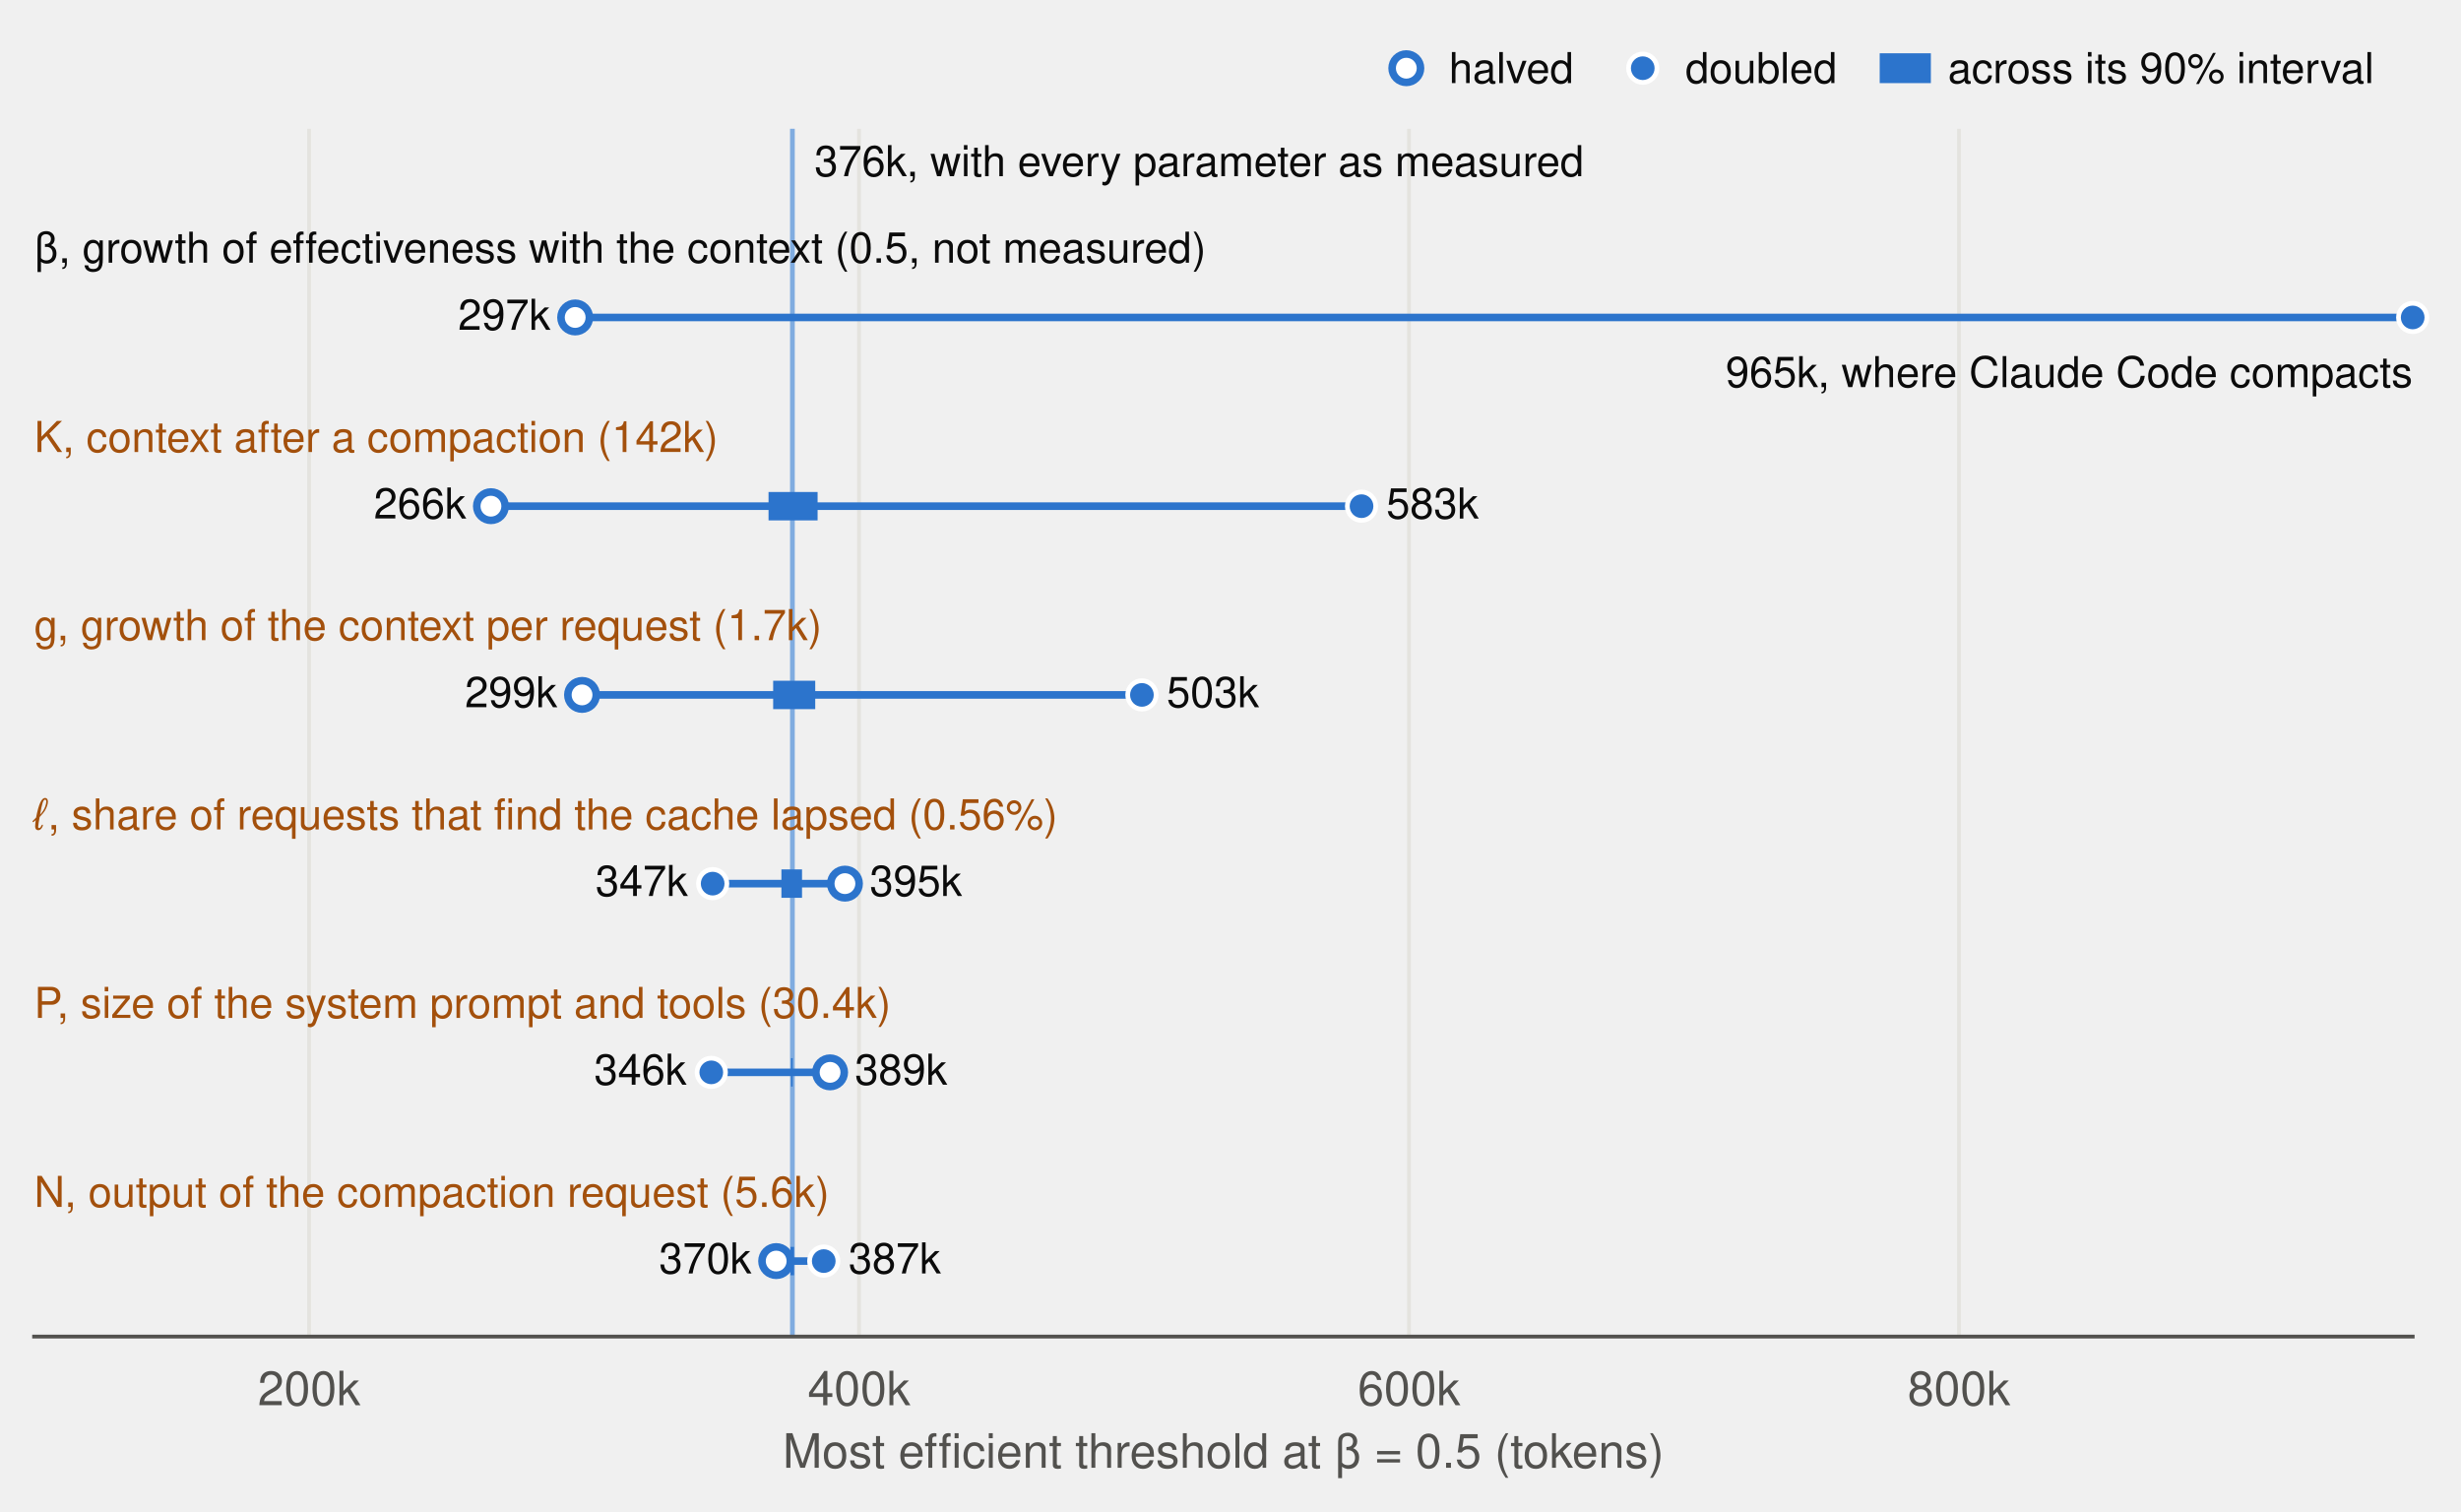
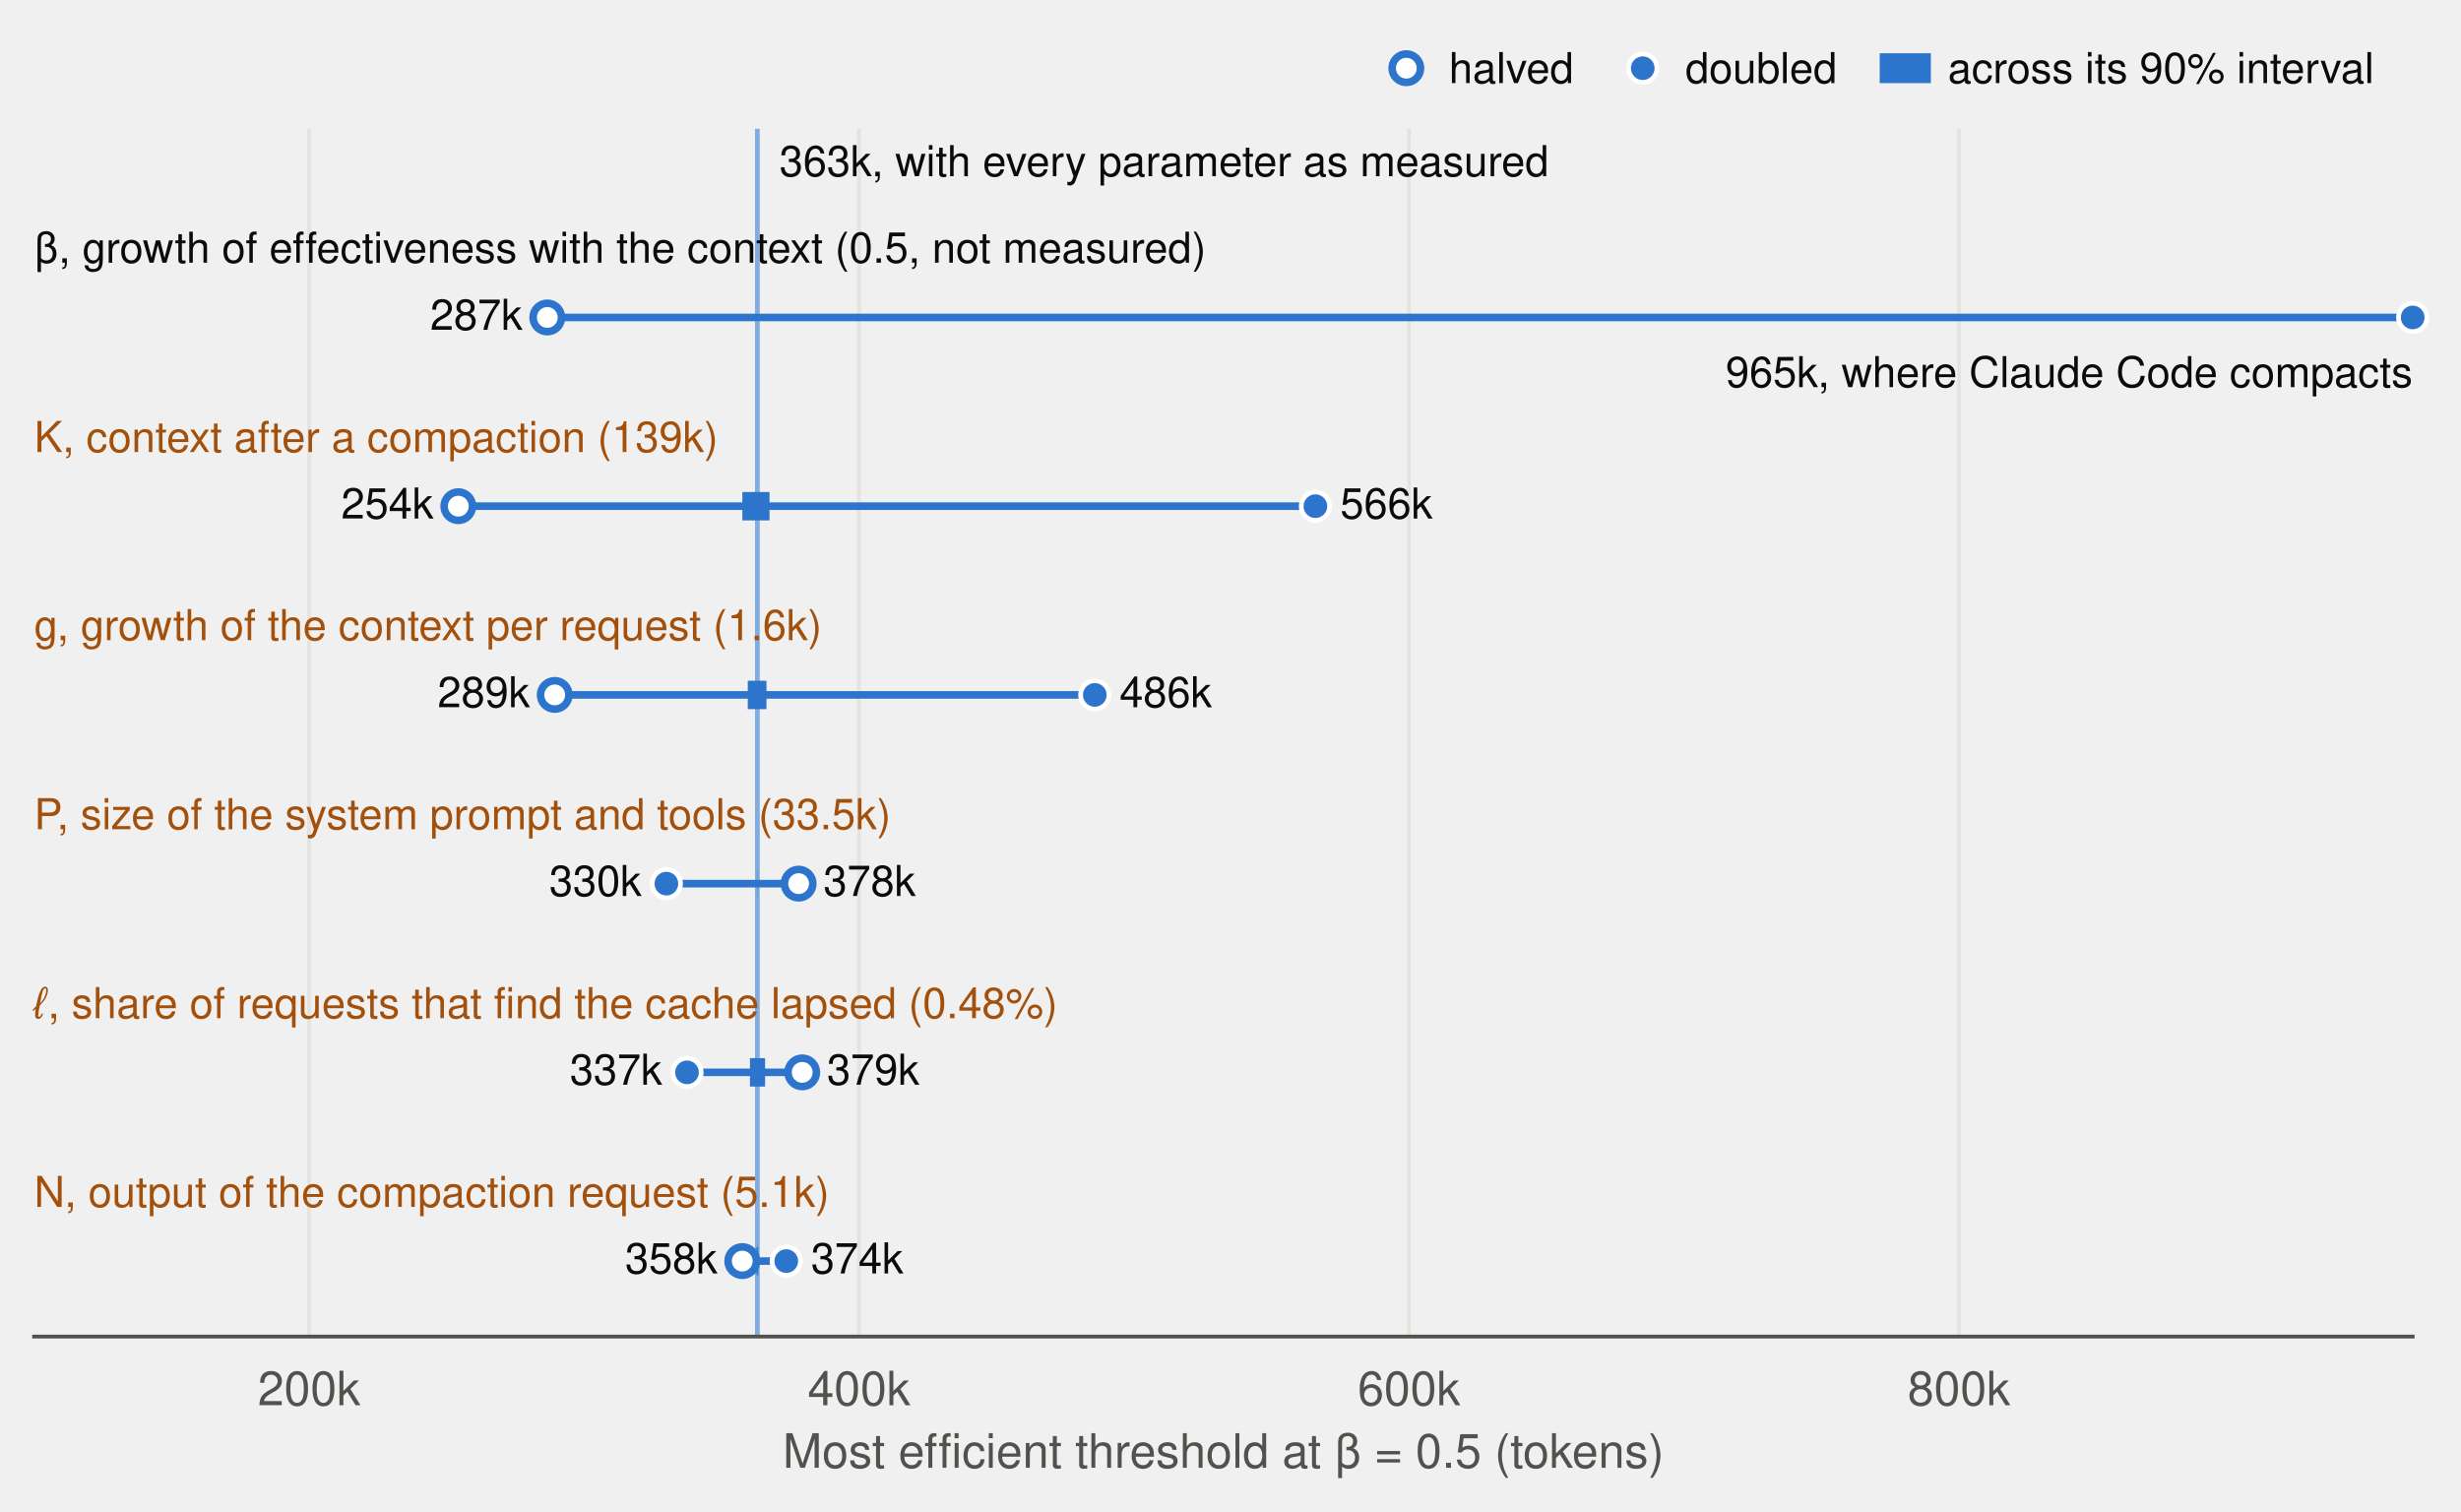
<svg xmlns="http://www.w3.org/2000/svg" xmlns:xlink="http://www.w3.org/1999/xlink" width="519.6pt" height="319.143pt" viewBox="0 0 519.6 319.143" version="1.1">
  <defs>
    <style type="text/css">*{stroke-linejoin: round; stroke-linecap: butt}</style>
  </defs>
  <g id="figure_1">
    <g id="patch_1">
      <path d="M 0 319.143  L 519.6 319.143  L 519.6 0  L 0 0  L 0 319.143  z " style="fill: none" />
    </g>
    <g id="axes_1">
      <g id="patch_2">
        <path d="M 7.2 282.203  L 509.4 282.203  L 509.4 27.179  L 7.2 27.179  L 7.2 282.203  z " style="fill: none" />
      </g>
      <g id="matplotlib.axis_1">
        <g id="xtick_1">
          <g id="line2d_1">
            <path d="M 65.258 282.203  L 65.258 27.179  " clip-path="url(#pea10e40f83)" style="fill: none; stroke: #e4e3df; stroke-width: 0.8; stroke-linecap: square" />
          </g>
          <g id="line2d_2" />
          <g id="text_1">
            <text style="font-size: 10px; font-family: 'Helvetica', 'Arial', 'DejaVu Sans'; text-anchor: middle; fill: #52514e" x="65.258" y="296.703" transform="rotate(-0 65.2578 296.7033)">200k</text>
          </g>
        </g>
        <g id="xtick_2">
          <g id="line2d_3">
            <path d="M 181.373 282.203  L 181.373 27.179  " clip-path="url(#pea10e40f83)" style="fill: none; stroke: #e4e3df; stroke-width: 0.8; stroke-linecap: square" />
          </g>
          <g id="line2d_4" />
          <g id="text_2">
            <text style="font-size: 10px; font-family: 'Helvetica', 'Arial', 'DejaVu Sans'; text-anchor: middle; fill: #52514e" x="181.373" y="296.703" transform="rotate(-0 181.3734 296.7033)">400k</text>
          </g>
        </g>
        <g id="xtick_3">
          <g id="line2d_5">
            <path d="M 297.489 282.203  L 297.489 27.179  " clip-path="url(#pea10e40f83)" style="fill: none; stroke: #e4e3df; stroke-width: 0.8; stroke-linecap: square" />
          </g>
          <g id="line2d_6" />
          <g id="text_3">
            <text style="font-size: 10px; font-family: 'Helvetica', 'Arial', 'DejaVu Sans'; text-anchor: middle; fill: #52514e" x="297.489" y="296.703" transform="rotate(-0 297.489 296.7033)">600k</text>
          </g>
        </g>
        <g id="xtick_4">
          <g id="line2d_7">
            <path d="M 413.605 282.203  L 413.605 27.179  " clip-path="url(#pea10e40f83)" style="fill: none; stroke: #e4e3df; stroke-width: 0.8; stroke-linecap: square" />
          </g>
          <g id="line2d_8" />
          <g id="text_4">
            <text style="font-size: 10px; font-family: 'Helvetica', 'Arial', 'DejaVu Sans'; text-anchor: middle; fill: #52514e" x="413.605" y="296.703" transform="rotate(-0 413.6046 296.7033)">800k</text>
          </g>
        </g>
        <g id="text_5">
          <text style="font-size: 10px; font-family: 'Helvetica', 'Arial', 'DejaVu Sans'; text-anchor: middle; fill: #52514e" x="258.3" y="309.903" transform="rotate(-0 258.3 309.9025)">Most efficient threshold at β = 0.5 (tokens)</text>
        </g>
      </g>
      <g id="matplotlib.axis_2" />
      <g id="line2d_9">
-         <path d="M 167.304 282.203  L 167.304 27.179  " clip-path="url(#pea10e40f83)" style="fill: none; stroke: #80ace0; stroke-linecap: square" />
-       </g>
-       <g id="sens-N" aria-label="N, output of the compaction request (5.6k): 370k at half, 387k at twice, 375k–376k across its 90% interval">
-         <path d="M 163.879 266.264  L 173.923 266.264  " clip-path="url(#pea10e40f83)" style="fill: none; stroke: #2c74cc; stroke-width: 1.6" />
+         <path d="M 159.91 282.203  L 159.91 27.179  " clip-path="url(#pea10e40f83)" style="fill: none; stroke: #80ace0; stroke-linecap: square" />
+       </g>
+       <g id="sens-N" aria-label="N, output of the compaction request (5.1k): 358k at half, 374k at twice, 363k–363k across its 90% interval">
+         <path d="M 156.717 266.264  L 166.006 266.264  " clip-path="url(#pea10e40f83)" style="fill: none; stroke: #2c74cc; stroke-width: 1.6" />
      </g>
      <g id="line2d_10">
-         <path d="M 166.898 266.264  L 167.653 266.264  " clip-path="url(#pea10e40f83)" style="fill: none; stroke: #2c74cc; stroke-width: 6" />
-       </g>
-       <g id="sens-P" aria-label="P, size of the system prompt and tools (30.4k): 389k at half, 346k at twice, 375k–376k across its 90% interval">
-         <path d="M 175.258 226.417  L 150.177 226.417  " clip-path="url(#pea10e40f83)" style="fill: none; stroke: #2c74cc; stroke-width: 1.6" />
+         <path d="M 159.736 266.264  L 160.084 266.264  " clip-path="url(#pea10e40f83)" style="fill: none; stroke: #2c74cc; stroke-width: 6" />
+       </g>
+       <g id="sens-lapse" aria-label="ℓ, share of requests that find the cache lapsed (0.48%): 379k at half, 337k at twice, 360k–366k across its 90% interval">
+         <path d="M 169.373 226.417  L 145.047 226.417  " clip-path="url(#pea10e40f83)" style="fill: none; stroke: #2c74cc; stroke-width: 1.6" />
      </g>
      <g id="line2d_11">
-         <path d="M 167.014 226.417  L 167.362 226.417  " clip-path="url(#pea10e40f83)" style="fill: none; stroke: #2c74cc; stroke-width: 6" />
-       </g>
-       <g id="sens-lapse" aria-label="ℓ, share of requests that find the cache lapsed (0.56%): 395k at half, 347k at twice, 372k–379k across its 90% interval">
-         <path d="M 178.393 186.569  L 150.468 186.569  " clip-path="url(#pea10e40f83)" style="fill: none; stroke: #2c74cc; stroke-width: 1.6" />
+         <path d="M 158.342 226.417  L 161.535 226.417  " clip-path="url(#pea10e40f83)" style="fill: none; stroke: #2c74cc; stroke-width: 6" />
+       </g>
+       <g id="sens-P" aria-label="P, size of the system prompt and tools (33.5k): 378k at half, 330k at twice, 363k–363k across its 90% interval">
+         <path d="M 168.618 186.569  L 140.693 186.569  " clip-path="url(#pea10e40f83)" style="fill: none; stroke: #2c74cc; stroke-width: 1.6" />
      </g>
      <g id="line2d_12">
-         <path d="M 164.982 186.569  L 169.336 186.569  " clip-path="url(#pea10e40f83)" style="fill: none; stroke: #2c74cc; stroke-width: 6" />
-       </g>
-       <g id="sens-g" aria-label="g, growth of the context per request (1.7k): 299k at half, 503k at twice, 369k–384k across its 90% interval">
-         <path d="M 122.89 146.722  L 241.096 146.722  " clip-path="url(#pea10e40f83)" style="fill: none; stroke: #2c74cc; stroke-width: 1.6" />
+         <path d="M 159.91 186.569  L 159.968 186.569  " clip-path="url(#pea10e40f83)" style="fill: none; stroke: #2c74cc; stroke-width: 6" />
+       </g>
+       <g id="sens-g" aria-label="g, growth of the context per request (1.6k): 289k at half, 486k at twice, 360k–366k across its 90% interval">
+         <path d="M 117.121 146.722  L 231.147 146.722  " clip-path="url(#pea10e40f83)" style="fill: none; stroke: #2c74cc; stroke-width: 1.6" />
      </g>
      <g id="line2d_13">
-         <path d="M 163.24 146.722  L 172.123 146.722  " clip-path="url(#pea10e40f83)" style="fill: none; stroke: #2c74cc; stroke-width: 6" />
-       </g>
-       <g id="sens-K" aria-label="K, context after a compaction (142k): 266k at half, 583k at twice, 367k–385k across its 90% interval">
-         <path d="M 103.654 106.874  L 287.465 106.874  " clip-path="url(#pea10e40f83)" style="fill: none; stroke: #2c74cc; stroke-width: 1.6" />
+         <path d="M 157.878 146.722  L 161.826 146.722  " clip-path="url(#pea10e40f83)" style="fill: none; stroke: #2c74cc; stroke-width: 6" />
+       </g>
+       <g id="sens-K" aria-label="K, context after a compaction (139k): 254k at half, 566k at twice, 358k–367k across its 90% interval">
+         <path d="M 96.763 106.874  L 277.727 106.874  " clip-path="url(#pea10e40f83)" style="fill: none; stroke: #2c74cc; stroke-width: 1.6" />
      </g>
      <g id="line2d_14">
-         <path d="M 162.264 106.874  L 172.622 106.874  " clip-path="url(#pea10e40f83)" style="fill: none; stroke: #2c74cc; stroke-width: 6" />
-       </g>
-       <g id="sens-β" aria-label="β, growth of effectiveness with the context (0.5, not measured): 297k at half, 965k at twice">
-         <path d="M 121.439 67.027  L 509.4 67.027  " clip-path="url(#pea10e40f83)" style="fill: none; stroke: #2c74cc; stroke-width: 1.6" />
+         <path d="M 156.737 106.874  L 162.474 106.874  " clip-path="url(#pea10e40f83)" style="fill: none; stroke: #2c74cc; stroke-width: 6" />
+       </g>
+       <g id="sens-β" aria-label="β, growth of effectiveness with the context (0.5, not measured): 287k at half, 965k at twice">
+         <path d="M 115.554 67.027  L 509.4 67.027  " clip-path="url(#pea10e40f83)" style="fill: none; stroke: #2c74cc; stroke-width: 1.6" />
      </g>
      <g id="patch_3">
        <path d="M 7.2 282.203  L 509.4 282.203  " style="fill: none; stroke: #52514e; stroke-width: 0.8; stroke-linejoin: miter; stroke-linecap: square" />
      </g>
      <g id="text_6">
-         <text style="font-size: 9px; font-family: 'Helvetica', 'Arial', 'DejaVu Sans'; text-anchor: start; fill: #0b0b0b" x="171.949" y="37.204" transform="rotate(-0 171.949 37.20417)">376k, with every parameter as measured</text>
+         <text style="font-size: 9px; font-family: 'Helvetica', 'Arial', 'DejaVu Sans'; text-anchor: start; fill: #0b0b0b" x="164.554" y="37.204" transform="rotate(-0 164.5543 37.20417)">363k, with every parameter as measured</text>
      </g>
      <g id="line2d_15">
        <defs>
          <path id="m3154f4faba" d="M 0 3  C 0.796 3 1.559 2.684 2.121 2.121  C 2.684 1.559 3 0.796 3 0  C 3 -0.796 2.684 -1.559 2.121 -2.121  C 1.559 -2.684 0.796 -3 0 -3  C -0.796 -3 -1.559 -2.684 -2.121 -2.121  C -2.684 -1.559 -3 -0.796 -3 0  C -3 0.796 -2.684 1.559 -2.121 2.121  C -1.559 2.684 -0.796 3 0 3  z " style="stroke: #2c74cc; stroke-width: 1.6" />
        </defs>
        <g>
-           <use xlink:href="#m3154f4faba" x="163.879" y="266.264" style="fill: #ffffff; stroke: #2c74cc; stroke-width: 1.6" />
+           <use xlink:href="#m3154f4faba" x="156.717" y="266.264" style="fill: #ffffff; stroke: #2c74cc; stroke-width: 1.6" />
        </g>
      </g>
      <g id="line2d_16">
        <defs>
          <path id="m90ca27454b" d="M 0 3  C 0.796 3 1.559 2.684 2.121 2.121  C 2.684 1.559 3 0.796 3 0  C 3 -0.796 2.684 -1.559 2.121 -2.121  C 1.559 -2.684 0.796 -3 0 -3  C -0.796 -3 -1.559 -2.684 -2.121 -2.121  C -2.684 -1.559 -3 -0.796 -3 0  C -3 0.796 -2.684 1.559 -2.121 2.121  C -1.559 2.684 -0.796 3 0 3  z " style="stroke: #ffffff" />
        </defs>
        <g>
-           <use xlink:href="#m90ca27454b" x="173.923" y="266.264" style="fill: #2c74cc; stroke: #ffffff" />
+           <use xlink:href="#m90ca27454b" x="166.006" y="266.264" style="fill: #2c74cc; stroke: #ffffff" />
        </g>
      </g>
      <g id="text_7">
-         <text style="font-size: 9px; font-family: 'Helvetica', 'Arial', 'DejaVu Sans'; text-anchor: end; fill: #0b0b0b" x="158.654" y="268.875" transform="rotate(-0 158.6538 268.8746)">370k</text>
+         <text style="font-size: 9px; font-family: 'Helvetica', 'Arial', 'DejaVu Sans'; text-anchor: end; fill: #0b0b0b" x="151.491" y="268.875" transform="rotate(-0 151.4913 268.8746)">358k</text>
      </g>
      <g id="text_8">
-         <text style="font-size: 9px; font-family: 'Helvetica', 'Arial', 'DejaVu Sans'; text-anchor: start; fill: #0b0b0b" x="179.148" y="268.875" transform="rotate(-0 179.1482 268.8746)">387k</text>
+         <text style="font-size: 9px; font-family: 'Helvetica', 'Arial', 'DejaVu Sans'; text-anchor: start; fill: #0b0b0b" x="171.231" y="268.875" transform="rotate(-0 171.231 268.8746)">374k</text>
      </g>
      <g id="line2d_17">
        <g>
-           <use xlink:href="#m3154f4faba" x="175.258" y="226.417" style="fill: #ffffff; stroke: #2c74cc; stroke-width: 1.6" />
+           <use xlink:href="#m3154f4faba" x="169.373" y="226.417" style="fill: #ffffff; stroke: #2c74cc; stroke-width: 1.6" />
        </g>
      </g>
      <g id="line2d_18">
        <g>
-           <use xlink:href="#m90ca27454b" x="150.177" y="226.417" style="fill: #2c74cc; stroke: #ffffff" />
+           <use xlink:href="#m90ca27454b" x="145.047" y="226.417" style="fill: #2c74cc; stroke: #ffffff" />
        </g>
      </g>
      <g id="text_9">
-         <text style="font-size: 9px; font-family: 'Helvetica', 'Arial', 'DejaVu Sans'; text-anchor: end; fill: #0b0b0b" x="144.952" y="229.027" transform="rotate(-0 144.9521 229.0271)">346k</text>
+         <text style="font-size: 9px; font-family: 'Helvetica', 'Arial', 'DejaVu Sans'; text-anchor: end; fill: #0b0b0b" x="139.822" y="229.027" transform="rotate(-0 139.8217 229.0271)">337k</text>
      </g>
      <g id="text_10">
-         <text style="font-size: 9px; font-family: 'Helvetica', 'Arial', 'DejaVu Sans'; text-anchor: start; fill: #0b0b0b" x="180.484" y="229.027" transform="rotate(-0 180.4835 229.0271)">389k</text>
+         <text style="font-size: 9px; font-family: 'Helvetica', 'Arial', 'DejaVu Sans'; text-anchor: start; fill: #0b0b0b" x="174.598" y="229.027" transform="rotate(-0 174.5983 229.0271)">379k</text>
      </g>
      <g id="line2d_19">
        <g>
-           <use xlink:href="#m3154f4faba" x="178.393" y="186.569" style="fill: #ffffff; stroke: #2c74cc; stroke-width: 1.6" />
+           <use xlink:href="#m3154f4faba" x="168.618" y="186.569" style="fill: #ffffff; stroke: #2c74cc; stroke-width: 1.6" />
        </g>
      </g>
      <g id="line2d_20">
        <g>
-           <use xlink:href="#m90ca27454b" x="150.468" y="186.569" style="fill: #2c74cc; stroke: #ffffff" />
+           <use xlink:href="#m90ca27454b" x="140.693" y="186.569" style="fill: #2c74cc; stroke: #ffffff" />
        </g>
      </g>
      <g id="text_11">
-         <text style="font-size: 9px; font-family: 'Helvetica', 'Arial', 'DejaVu Sans'; text-anchor: end; fill: #0b0b0b" x="145.242" y="189.18" transform="rotate(-0 145.2424 189.1796)">347k</text>
+         <text style="font-size: 9px; font-family: 'Helvetica', 'Arial', 'DejaVu Sans'; text-anchor: end; fill: #0b0b0b" x="135.467" y="189.18" transform="rotate(-0 135.4674 189.1796)">330k</text>
      </g>
      <g id="text_12">
-         <text style="font-size: 9px; font-family: 'Helvetica', 'Arial', 'DejaVu Sans'; text-anchor: start; fill: #0b0b0b" x="183.619" y="189.18" transform="rotate(-0 183.6186 189.1796)">395k</text>
+         <text style="font-size: 9px; font-family: 'Helvetica', 'Arial', 'DejaVu Sans'; text-anchor: start; fill: #0b0b0b" x="173.844" y="189.18" transform="rotate(-0 173.8436 189.1796)">378k</text>
      </g>
      <g id="line2d_21">
        <g>
-           <use xlink:href="#m3154f4faba" x="122.89" y="146.722" style="fill: #ffffff; stroke: #2c74cc; stroke-width: 1.6" />
+           <use xlink:href="#m3154f4faba" x="117.121" y="146.722" style="fill: #ffffff; stroke: #2c74cc; stroke-width: 1.6" />
        </g>
      </g>
      <g id="line2d_22">
        <g>
-           <use xlink:href="#m90ca27454b" x="241.096" y="146.722" style="fill: #2c74cc; stroke: #ffffff" />
+           <use xlink:href="#m90ca27454b" x="231.147" y="146.722" style="fill: #2c74cc; stroke: #ffffff" />
        </g>
      </g>
      <g id="text_13">
-         <text style="font-size: 9px; font-family: 'Helvetica', 'Arial', 'DejaVu Sans'; text-anchor: end; fill: #0b0b0b" x="117.665" y="149.332" transform="rotate(-0 117.665 149.3321)">299k</text>
+         <text style="font-size: 9px; font-family: 'Helvetica', 'Arial', 'DejaVu Sans'; text-anchor: end; fill: #0b0b0b" x="111.896" y="149.332" transform="rotate(-0 111.8959 149.3321)">289k</text>
      </g>
      <g id="text_14">
-         <text style="font-size: 9px; font-family: 'Helvetica', 'Arial', 'DejaVu Sans'; text-anchor: start; fill: #0b0b0b" x="246.321" y="149.332" transform="rotate(-0 246.3211 149.3321)">503k</text>
+         <text style="font-size: 9px; font-family: 'Helvetica', 'Arial', 'DejaVu Sans'; text-anchor: start; fill: #0b0b0b" x="236.372" y="149.332" transform="rotate(-0 236.3718 149.3321)">486k</text>
      </g>
      <g id="line2d_23">
        <g>
-           <use xlink:href="#m3154f4faba" x="103.654" y="106.874" style="fill: #ffffff; stroke: #2c74cc; stroke-width: 1.6" />
+           <use xlink:href="#m3154f4faba" x="96.763" y="106.874" style="fill: #ffffff; stroke: #2c74cc; stroke-width: 1.6" />
        </g>
      </g>
      <g id="line2d_24">
        <g>
-           <use xlink:href="#m90ca27454b" x="287.465" y="106.874" style="fill: #2c74cc; stroke: #ffffff" />
+           <use xlink:href="#m90ca27454b" x="277.727" y="106.874" style="fill: #2c74cc; stroke: #ffffff" />
        </g>
      </g>
      <g id="text_15">
-         <text style="font-size: 9px; font-family: 'Helvetica', 'Arial', 'DejaVu Sans'; text-anchor: end; fill: #0b0b0b" x="98.428" y="109.485" transform="rotate(-0 98.42833 109.4846)">266k</text>
+         <text style="font-size: 9px; font-family: 'Helvetica', 'Arial', 'DejaVu Sans'; text-anchor: end; fill: #0b0b0b" x="91.538" y="109.485" transform="rotate(-0 91.5378 109.4846)">254k</text>
      </g>
      <g id="text_16">
-         <text style="font-size: 9px; font-family: 'Helvetica', 'Arial', 'DejaVu Sans'; text-anchor: start; fill: #0b0b0b" x="292.69" y="109.485" transform="rotate(-0 292.6902 109.4846)">583k</text>
+         <text style="font-size: 9px; font-family: 'Helvetica', 'Arial', 'DejaVu Sans'; text-anchor: start; fill: #0b0b0b" x="282.952" y="109.485" transform="rotate(-0 282.9519 109.4846)">566k</text>
      </g>
      <g id="line2d_25">
        <g>
-           <use xlink:href="#m3154f4faba" x="121.439" y="67.027" style="fill: #ffffff; stroke: #2c74cc; stroke-width: 1.6" />
+           <use xlink:href="#m3154f4faba" x="115.554" y="67.027" style="fill: #ffffff; stroke: #2c74cc; stroke-width: 1.6" />
        </g>
      </g>
      <g id="line2d_26">
        <g>
          <use xlink:href="#m90ca27454b" x="509.4" y="67.027" style="fill: #2c74cc; stroke: #ffffff" />
        </g>
      </g>
      <g id="text_17">
-         <text style="font-size: 9px; font-family: 'Helvetica', 'Arial', 'DejaVu Sans'; text-anchor: end; fill: #0b0b0b" x="116.214" y="69.637" transform="rotate(-0 116.2135 69.63715)">297k</text>
+         <text style="font-size: 9px; font-family: 'Helvetica', 'Arial', 'DejaVu Sans'; text-anchor: end; fill: #0b0b0b" x="110.328" y="69.637" transform="rotate(-0 110.3283 69.63715)">287k</text>
      </g>
      <g id="text_18">
        <text style="font-size: 9px; font-family: 'Helvetica', 'Arial', 'DejaVu Sans'; text-anchor: end; fill: #0b0b0b" x="509.4" y="81.746" transform="rotate(-0 509.4 81.7463)">965k, where Claude Code compacts</text>
      </g>
      <g id="text_19">
-         <text style="font-size: 9px; font-family: 'Helvetica', 'Arial', 'DejaVu Sans'; text-anchor: start; fill: #a3500c" x="7.2" y="254.825" transform="rotate(-0 7.2 254.825)">N, output of the compaction request (5.6k)</text>
+         <text style="font-size: 9px; font-family: 'Helvetica', 'Arial', 'DejaVu Sans'; text-anchor: start; fill: #a3500c" x="7.2" y="254.825" transform="rotate(-0 7.2 254.825)">N, output of the compaction request (5.1k)</text>
      </g>
      <g id="text_20">
-         <text style="font-size: 9px; font-family: 'Helvetica', 'Arial', 'DejaVu Sans'; text-anchor: start; fill: #a3500c" x="7.2" y="214.924" transform="rotate(-0 7.2 214.924)">P, size of the system prompt and tools (30.4k)</text>
+         <text style="font-size: 9px; font-family: 'Helvetica', 'Arial', 'DejaVu Sans'; text-anchor: start; fill: #a3500c" x="7.2" y="214.977" transform="rotate(-0 7.2 214.9775)">ℓ, share of requests that find the cache lapsed (0.48%)</text>
      </g>
      <g id="text_21">
-         <text style="font-size: 9px; font-family: 'Helvetica', 'Arial', 'DejaVu Sans'; text-anchor: start; fill: #a3500c" x="7.2" y="175.13" transform="rotate(-0 7.2 175.13)">ℓ, share of requests that find the cache lapsed (0.56%)</text>
+         <text style="font-size: 9px; font-family: 'Helvetica', 'Arial', 'DejaVu Sans'; text-anchor: start; fill: #a3500c" x="7.2" y="175.077" transform="rotate(-0 7.2 175.0765)">P, size of the system prompt and tools (33.5k)</text>
      </g>
      <g id="text_22">
-         <text style="font-size: 9px; font-family: 'Helvetica', 'Arial', 'DejaVu Sans'; text-anchor: start; fill: #a3500c" x="7.2" y="135.167" transform="rotate(-0 7.2 135.1671)">g, growth of the context per request (1.7k)</text>
+         <text style="font-size: 9px; font-family: 'Helvetica', 'Arial', 'DejaVu Sans'; text-anchor: start; fill: #a3500c" x="7.2" y="135.167" transform="rotate(-0 7.2 135.1671)">g, growth of the context per request (1.6k)</text>
      </g>
      <g id="text_23">
-         <text style="font-size: 9px; font-family: 'Helvetica', 'Arial', 'DejaVu Sans'; text-anchor: start; fill: #a3500c" x="7.2" y="95.435" transform="rotate(-0 7.2 95.43496)">K, context after a compaction (142k)</text>
+         <text style="font-size: 9px; font-family: 'Helvetica', 'Arial', 'DejaVu Sans'; text-anchor: start; fill: #a3500c" x="7.2" y="95.435" transform="rotate(-0 7.2 95.43496)">K, context after a compaction (139k)</text>
      </g>
      <g id="text_24">
        <text style="font-size: 9px; font-family: 'Helvetica', 'Arial', 'DejaVu Sans'; text-anchor: start; fill: #0b0b0b" x="7.2" y="55.472" transform="rotate(-0 7.2 55.47215)">β, growth of effectiveness with the context (0.5, not measured)</text>
      </g>
      <g id="legend_1">
        <g id="line2d_27">
          <g>
            <use xlink:href="#m3154f4faba" x="296.921" y="14.4" style="fill: #ffffff; stroke: #2c74cc; stroke-width: 1.6" />
          </g>
        </g>
        <g id="text_25">
          <text style="font-size: 9px; font-family: 'Helvetica', 'Arial', 'DejaVu Sans'; text-anchor: start; fill: #0b0b0b" x="305.921" y="17.55" transform="rotate(-0 305.9212 17.55)">halved</text>
        </g>
        <g id="line2d_28">
          <g>
            <use xlink:href="#m90ca27454b" x="346.84" y="14.4" style="fill: #2c74cc; stroke: #ffffff" />
          </g>
        </g>
        <g id="text_26">
          <text style="font-size: 9px; font-family: 'Helvetica', 'Arial', 'DejaVu Sans'; text-anchor: start; fill: #0b0b0b" x="355.84" y="17.55" transform="rotate(-0 355.8403 17.55)">doubled</text>
        </g>
        <g id="patch_4">
          <path d="M 396.869 17.55  L 407.669 17.55  L 407.669 11.25  L 396.869 11.25  z " style="fill: #2c74cc" />
        </g>
        <g id="text_27">
          <text style="font-size: 9px; font-family: 'Helvetica', 'Arial', 'DejaVu Sans'; text-anchor: start; fill: #0b0b0b" x="411.269" y="17.55" transform="rotate(-0 411.2691 17.55)">across its 90% interval</text>
        </g>
      </g>
    </g>
  </g>
  <defs>
    <clipPath id="pea10e40f83">
      <rect x="7.2" y="27.179" width="502.2" height="255.024" />
    </clipPath>
  </defs>
</svg>
